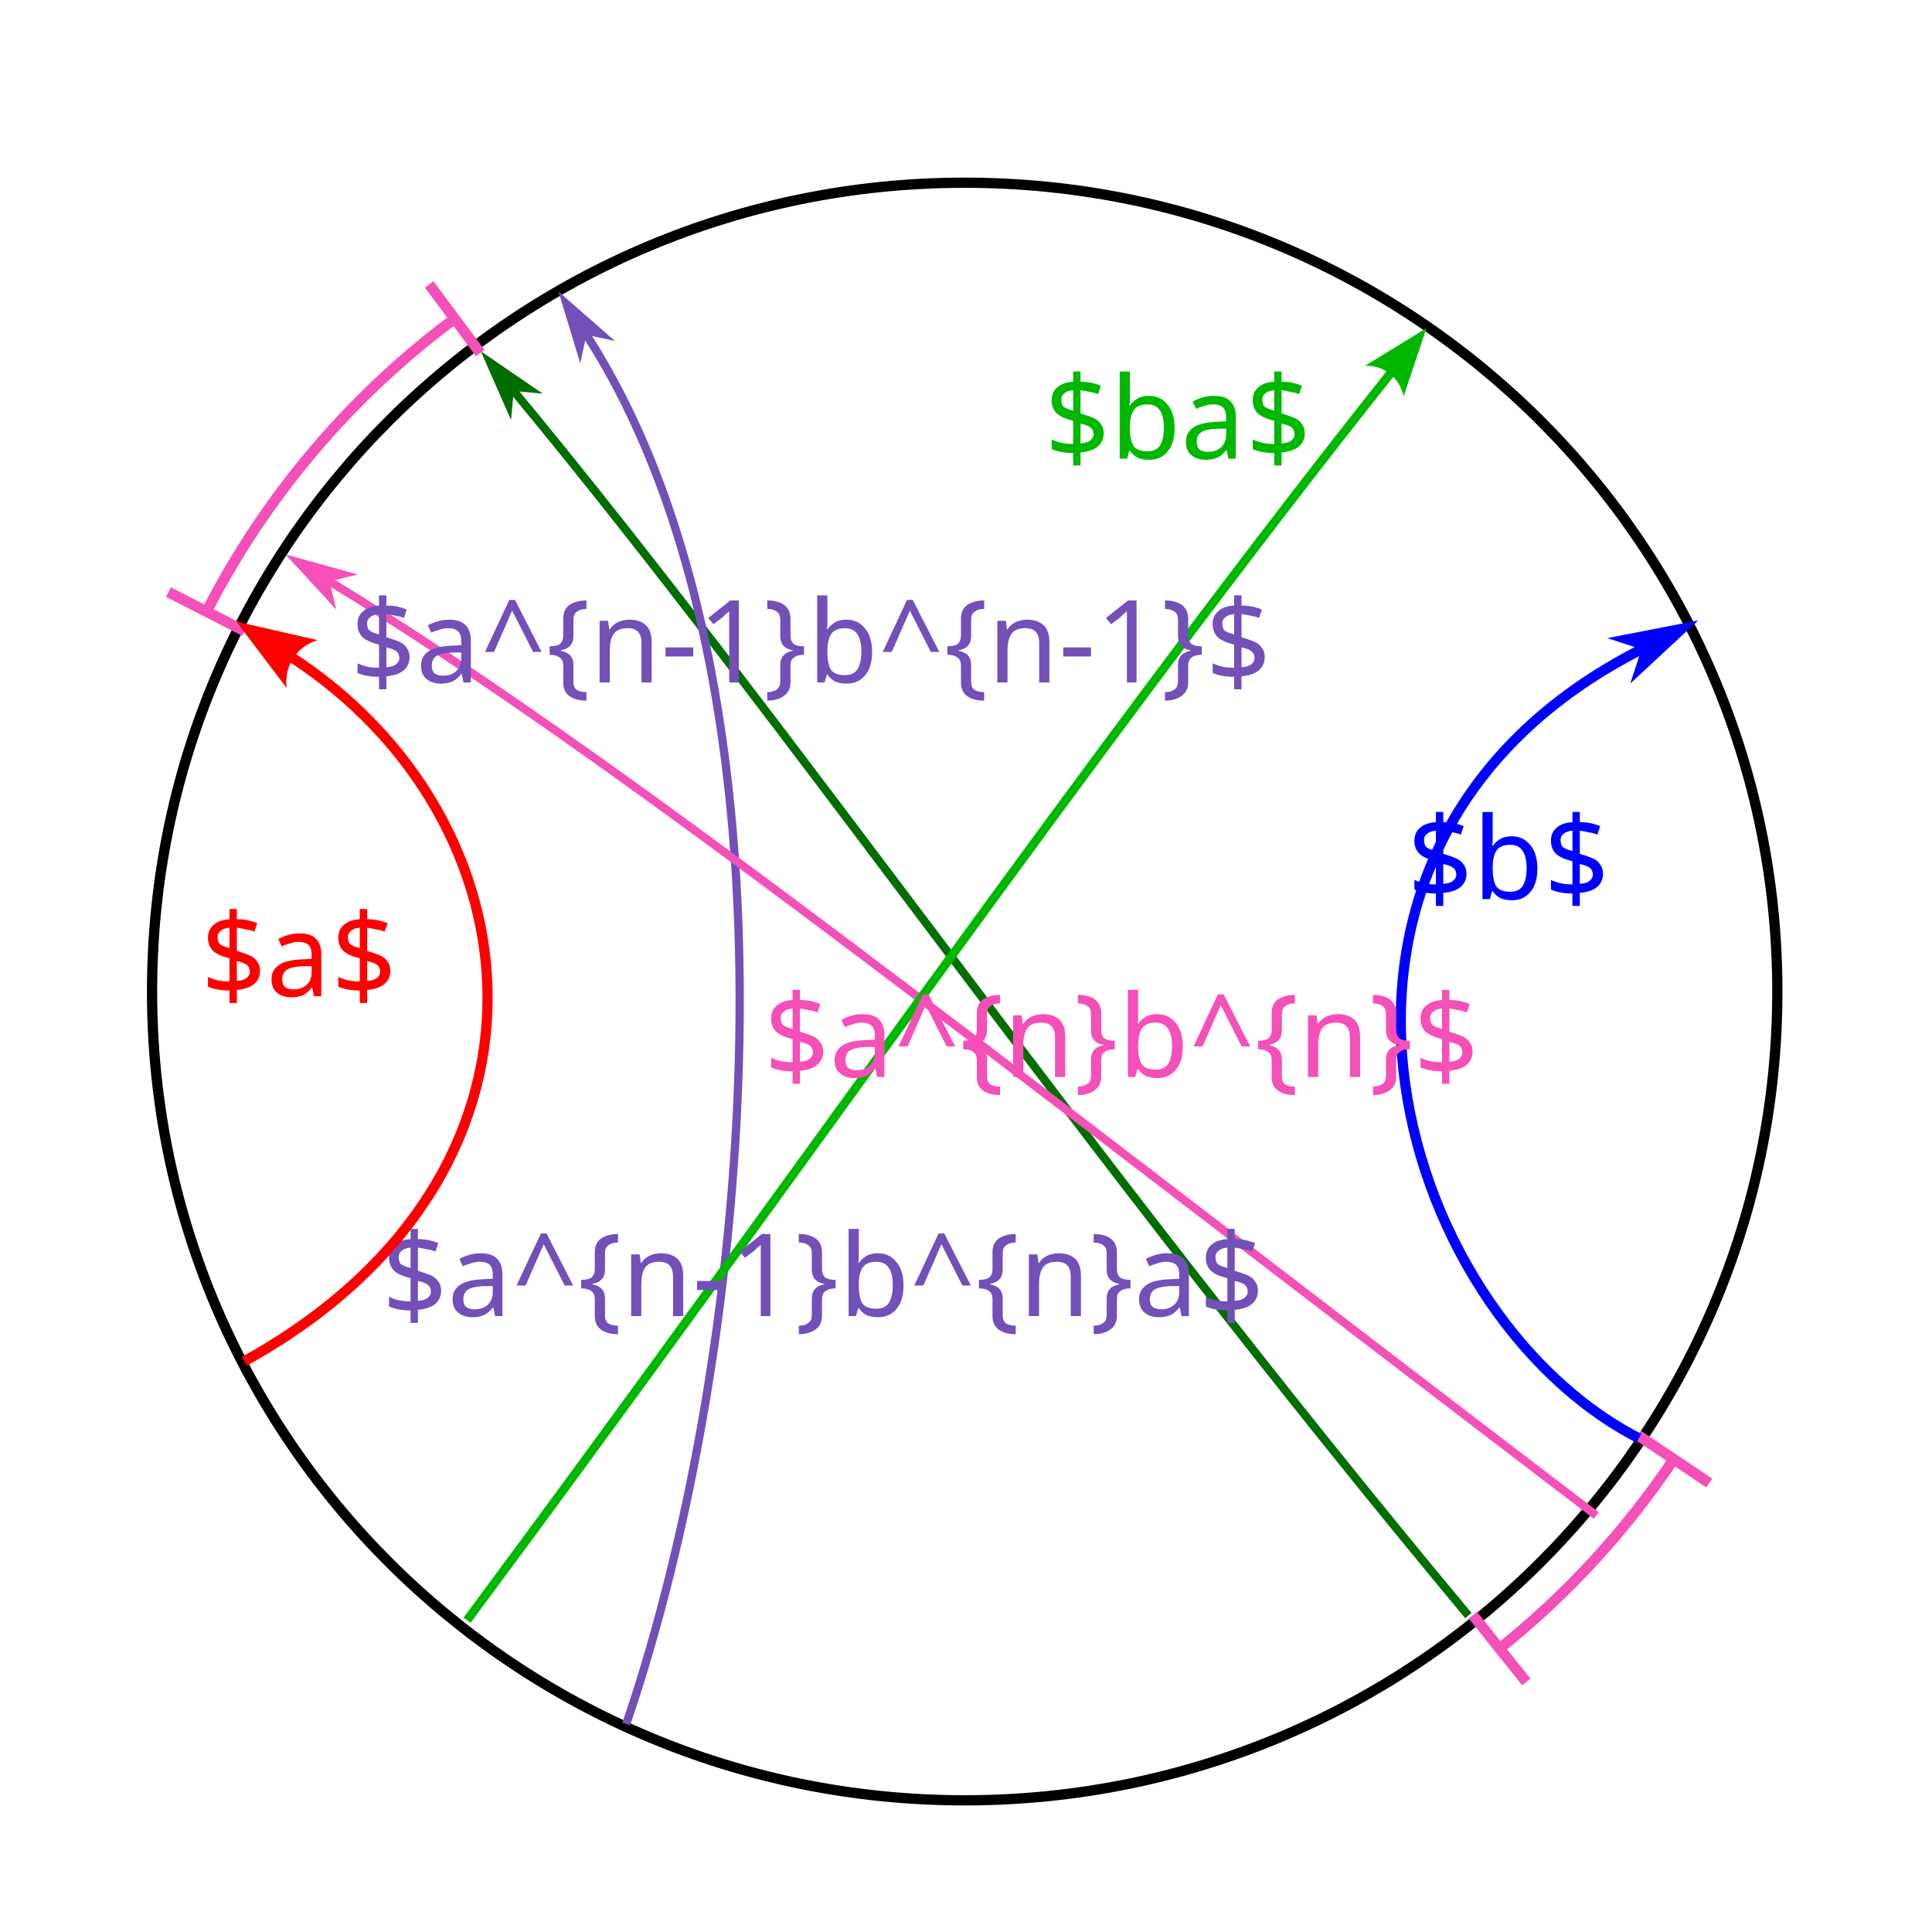
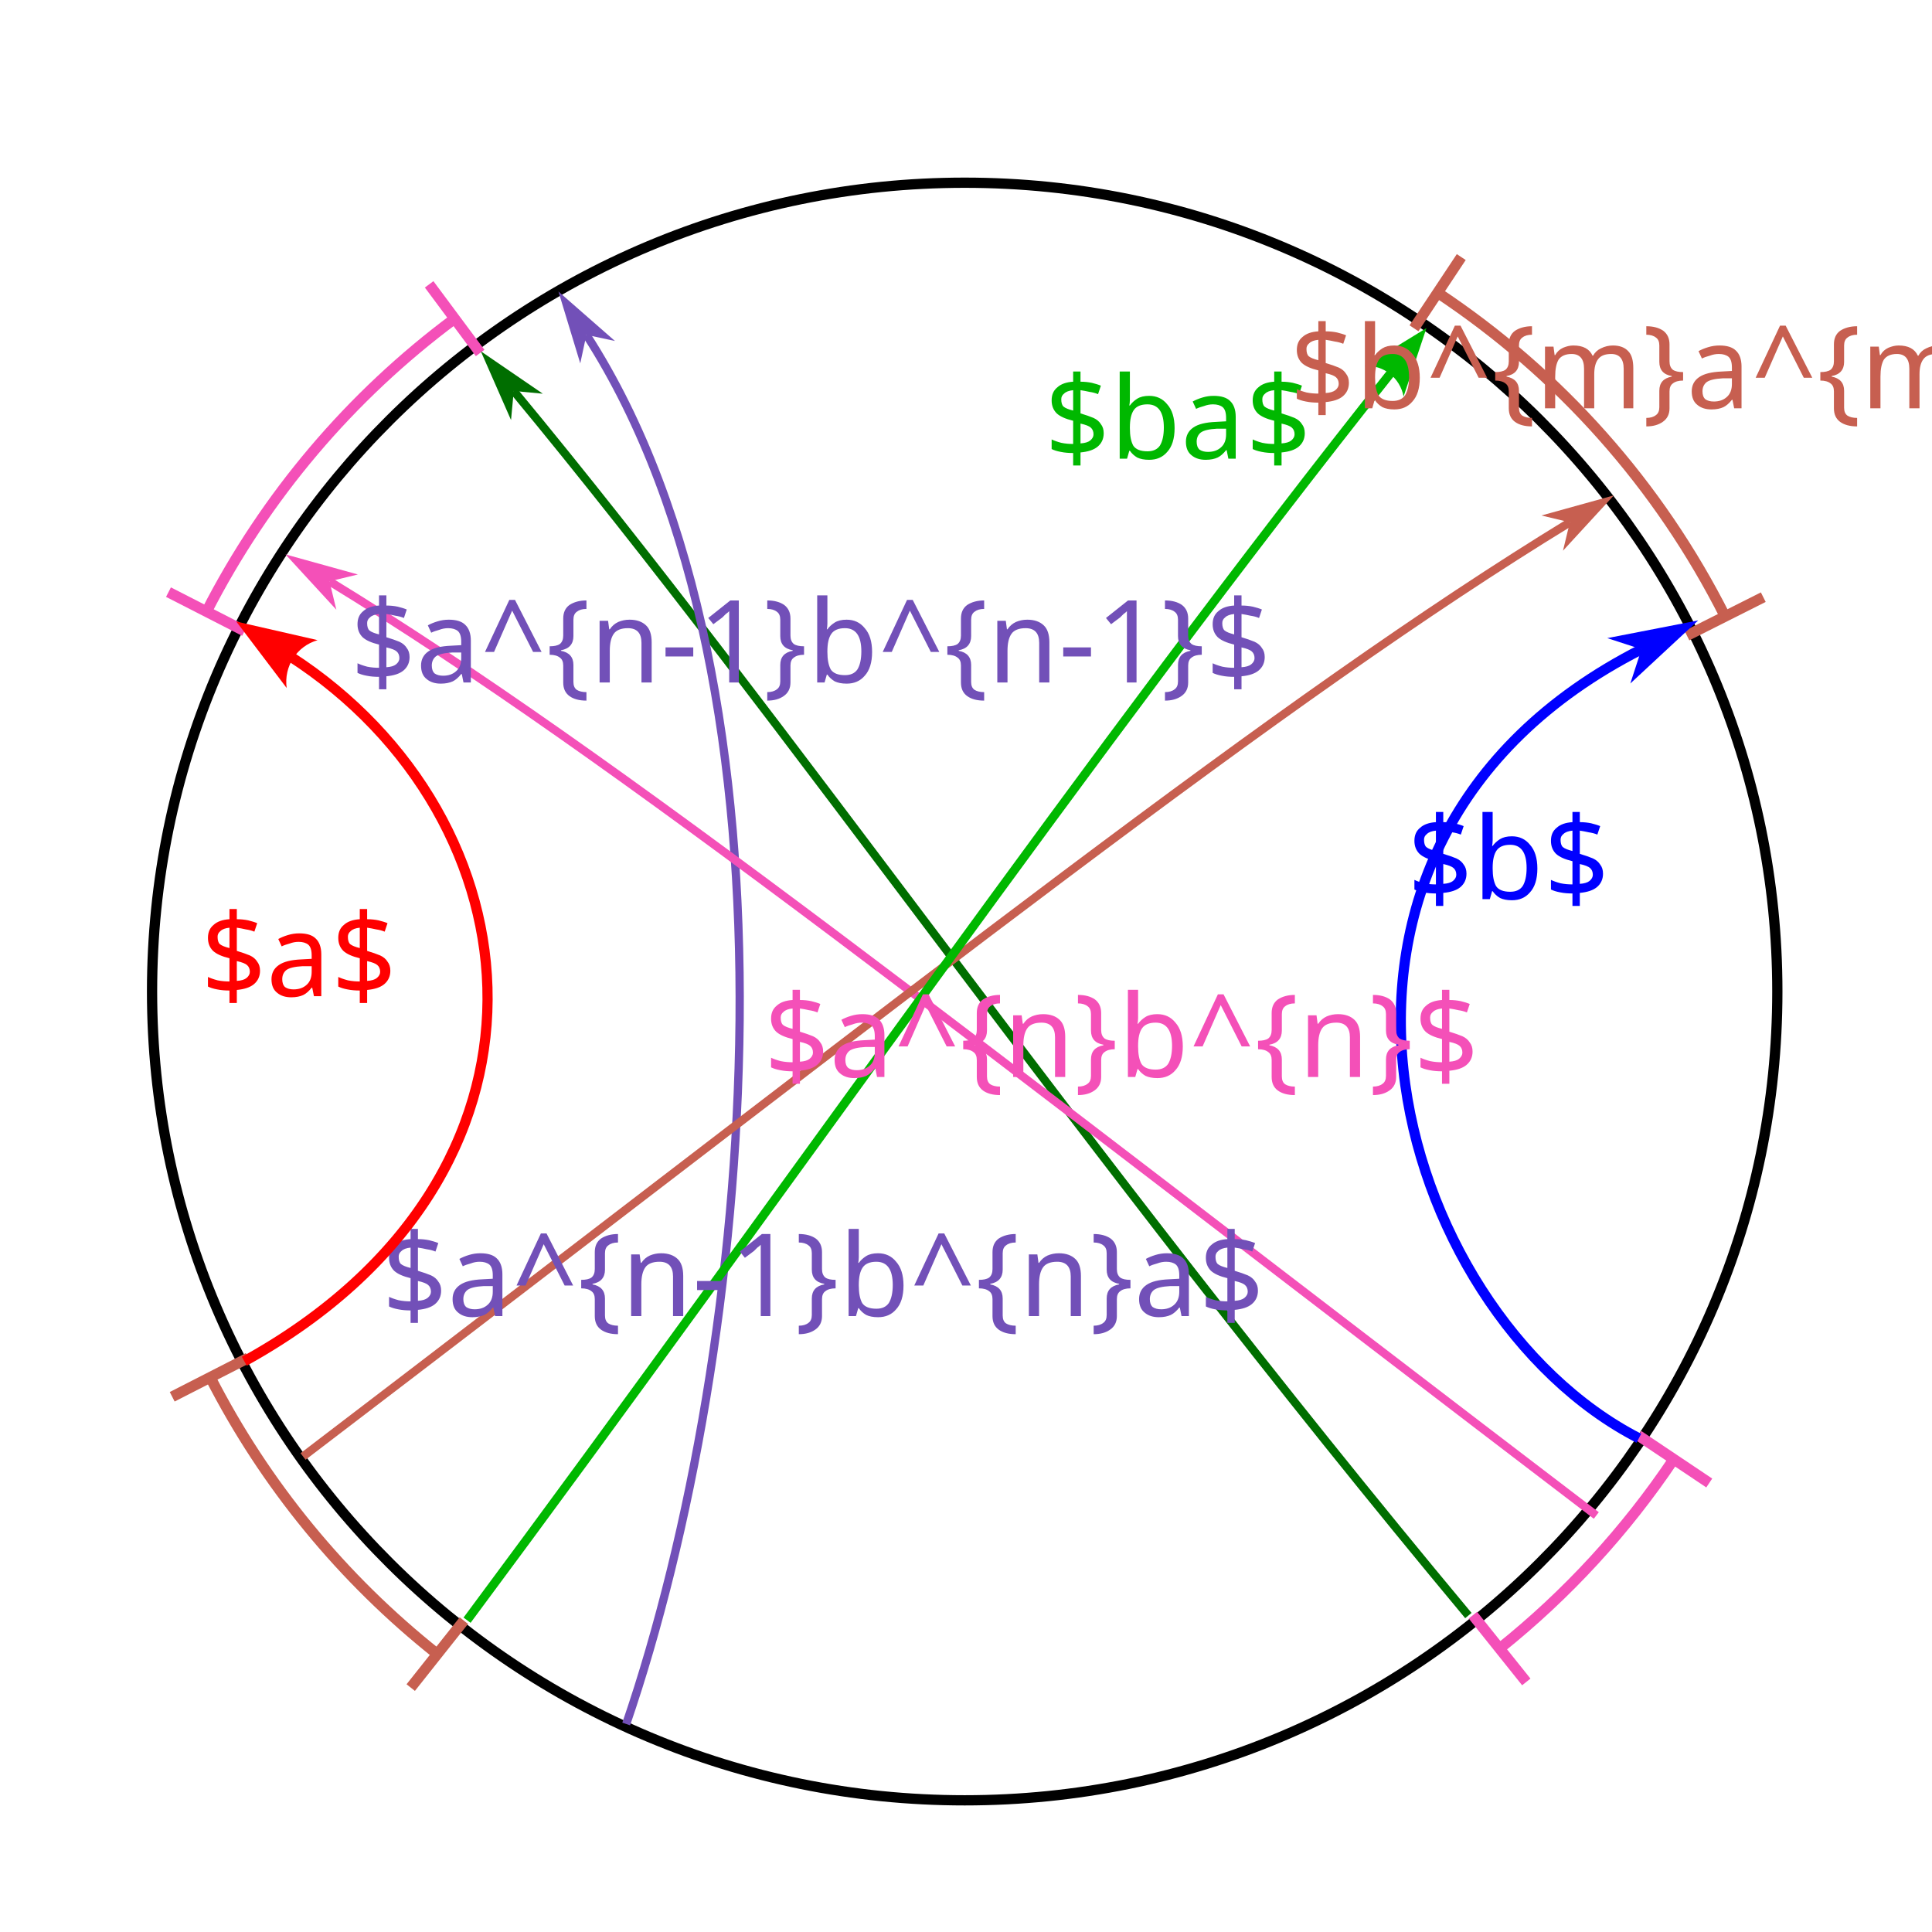
<svg xmlns="http://www.w3.org/2000/svg" width="2.1in" height="2.1in" viewBox="0 0 53.34 53.34" version="1.1" id="svg8">
  <defs id="defs2">
    <marker style="overflow:visible" id="marker3" refX="0" refY="0" orient="auto" markerWidth="1" markerHeight="1" viewBox="0 0 1 1" preserveAspectRatio="xMidYMid">
      <path style="fill:none;stroke:context-stroke;stroke-width:1" d="M 0,4 V -4" id="path3" />
    </marker>
    <marker style="overflow:visible" id="Stop" refX="0" refY="0" orient="auto" markerWidth="1" markerHeight="1" viewBox="0 0 1 1" preserveAspectRatio="xMidYMid">
      <path style="fill:none;stroke:context-stroke;stroke-width:1" d="M 0,4 V -4" id="path23" />
    </marker>
    <marker style="overflow:visible" id="marker2" refX="0" refY="0" orient="auto-start-reverse" markerWidth="1" markerHeight="1" viewBox="0 0 1 1" preserveAspectRatio="xMidYMid">
      <path transform="scale(0.7)" d="M -2,-4 9,0 -2,4 c 2,-2.33 2,-5.66 0,-8 z" style="fill:context-stroke;fill-rule:evenodd;stroke:none" id="path2" />
    </marker>
    <marker style="overflow:visible" id="marker1" refX="0" refY="0" orient="auto-start-reverse" markerWidth="1" markerHeight="1" viewBox="0 0 1 1" preserveAspectRatio="xMidYMid">
      <path transform="scale(0.7)" d="M -2,-4 9,0 -2,4 c 2,-2.33 2,-5.66 0,-8 z" style="fill:context-stroke;fill-rule:evenodd;stroke:none" id="path1" />
    </marker>
    <marker style="overflow:visible" id="DartArrow" refX="0" refY="0" orient="auto-start-reverse" markerWidth="1" markerHeight="1" viewBox="0 0 1 1" preserveAspectRatio="xMidYMid">
      <path style="fill:context-stroke;fill-rule:evenodd;stroke:none" d="M 0,0 5,-5 -12.5,0 5,5 Z" transform="scale(-0.5)" id="path6" />
    </marker>
    <rect x="644.477" y="100.005" width="63.64" height="68.69" id="rect4" />
    <marker style="overflow:visible" id="marker2263" refX="0" refY="0" orient="auto" viewBox="0 0 1.067 9.04" markerWidth="1.067" markerHeight="9.04" preserveAspectRatio="xMidYMid">
      <path transform="scale(0.8)" style="fill:none;fill-opacity:0.75;fill-rule:evenodd;stroke:#e37600;stroke-width:1pt;stroke-opacity:1" d="M 0,5.65 V -5.65" id="path2261" />
    </marker>
    <marker style="overflow:visible" id="DotS" refX="0" refY="0" orient="auto">
      <path transform="matrix(0.2,0,0,0.2,1.48,0.2)" style="fill:#e37600;fill-opacity:1;fill-rule:evenodd;stroke:#e37600;stroke-width:1pt;stroke-opacity:1" d="m -2.5,-1 c 0,2.76 -2.24,5 -5,5 -2.76,0 -5,-2.24 -5,-5 0,-2.76 2.24,-5 5,-5 2.76,0 5,2.24 5,5 z" id="path906" />
    </marker>
    <marker style="overflow:visible" id="marker1201" refX="0" refY="0" orient="auto">
      <path transform="matrix(-0.4,0,0,-0.4,-4,0)" style="fill:#0000ff;fill-opacity:1;fill-rule:evenodd;stroke:#0000ff;stroke-width:1pt;stroke-opacity:1" d="M 0,0 5,-5 -12.5,0 5,5 Z" id="path1199" />
    </marker>
    <marker style="overflow:visible" id="Arrow1Lend" refX="0" refY="0" orient="auto">
      <path transform="matrix(-0.8,0,0,-0.8,-10,0)" style="fill:#0000ff;fill-opacity:1;fill-rule:evenodd;stroke:#0000ff;stroke-width:1pt;stroke-opacity:1" d="M 0,0 5,-5 -12.5,0 5,5 Z" id="path842" />
    </marker>
    <marker style="overflow:visible" id="marker1123" refX="0" refY="0" orient="auto">
      <path transform="matrix(-0.4,0,0,-0.4,-4,0)" style="fill:#0000ff;fill-opacity:1;fill-rule:evenodd;stroke:#0000ff;stroke-width:1pt;stroke-opacity:1" d="M 0,0 5,-5 -12.5,0 5,5 Z" id="path1121" />
    </marker>
    <marker style="overflow:visible" id="Arrow1Mend" refX="0" refY="0" orient="auto">
      <path transform="matrix(-0.4,0,0,-0.4,-4,0)" style="fill:#0000ff;fill-opacity:1;fill-rule:evenodd;stroke:#0000ff;stroke-width:1pt;stroke-opacity:1" d="M 0,0 5,-5 -12.5,0 5,5 Z" id="path848" />
    </marker>
    <rect x="644.477" y="100.005" width="63.64" height="68.69" id="rect4-5" />
    <rect x="644.477" y="100.005" width="63.64" height="68.69" id="rect4-5-6" />
    <rect x="644.477" y="100.005" width="63.64" height="68.69" id="rect4-5-6-1" />
    <rect x="644.477" y="100.005" width="63.64" height="68.69" id="rect4-5-6-1-0" />
    <pattern id="EMFhbasepattern" patternUnits="userSpaceOnUse" width="6" height="6" x="0" y="0" />
    <marker style="overflow:visible" id="DartArrow-2" refX="0" refY="0" orient="auto-start-reverse" markerWidth="1" markerHeight="1" viewBox="0 0 1 1" preserveAspectRatio="xMidYMid">
      <path style="fill:context-stroke;fill-rule:evenodd;stroke:none" d="M 0,0 5,-5 -12.5,0 5,5 Z" transform="scale(-0.5)" id="path6-1" />
    </marker>
    <marker style="overflow:visible" id="marker3-8" refX="0" refY="0" orient="auto" markerWidth="1" markerHeight="1" viewBox="0 0 1 1" preserveAspectRatio="xMidYMid">
      <path style="fill:none;stroke:context-stroke;stroke-width:1" d="M 0,4 V -4" id="path3-6" />
    </marker>
    <marker style="overflow:visible" id="Stop-3" refX="0" refY="0" orient="auto" markerWidth="1" markerHeight="1" viewBox="0 0 1 1" preserveAspectRatio="xMidYMid">
      <path style="fill:none;stroke:context-stroke;stroke-width:1" d="M 0,4 V -4" id="path23-2" />
    </marker>
    <marker style="overflow:visible" id="DartArrow-7" refX="0" refY="0" orient="auto-start-reverse" markerWidth="1" markerHeight="1" viewBox="0 0 1 1" preserveAspectRatio="xMidYMid">
      <path style="fill:context-stroke;fill-rule:evenodd;stroke:none" d="M 0,0 5,-5 -12.5,0 5,5 Z" transform="scale(-0.5)" id="path6-5" />
    </marker>
+     <marker style="overflow:visible" id="marker3-5" refX="0" refY="0" orient="auto" markerWidth="1" markerHeight="1" viewBox="0 0 1 1" preserveAspectRatio="xMidYMid">
+       <path style="fill:none;stroke:context-stroke;stroke-width:1" d="M 0,4 V -4" id="path3-0" />
+     </marker>
+     <marker style="overflow:visible" id="Stop-4" refX="0" refY="0" orient="auto" markerWidth="1" markerHeight="1" viewBox="0 0 1 1" preserveAspectRatio="xMidYMid">
+       <path style="fill:none;stroke:context-stroke;stroke-width:1" d="M 0,4 V -4" id="path23-7" />
+     </marker>
+     <marker style="overflow:visible" id="marker3-8-9" refX="0" refY="0" orient="auto" markerWidth="1" markerHeight="1" viewBox="0 0 1 1" preserveAspectRatio="xMidYMid">
+       <path style="fill:none;stroke:context-stroke;stroke-width:1" d="M 0,4 V -4" id="path3-6-9" />
+     </marker>
+     <marker style="overflow:visible" id="Stop-3-1" refX="0" refY="0" orient="auto" markerWidth="1" markerHeight="1" viewBox="0 0 1 1" preserveAspectRatio="xMidYMid">
+       <path style="fill:none;stroke:context-stroke;stroke-width:1" d="M 0,4 V -4" id="path23-2-9" />
+     </marker>
+     <marker style="overflow:visible" id="DartArrow-2-9" refX="0" refY="0" orient="auto-start-reverse" markerWidth="1" markerHeight="1" viewBox="0 0 1 1" preserveAspectRatio="xMidYMid">
+       <path style="fill:context-stroke;fill-rule:evenodd;stroke:none" d="M 0,0 5,-5 -12.5,0 5,5 Z" transform="scale(-0.5)" id="path6-1-7" />
+     </marker>
  </defs>
  <g id="layer1" transform="translate(-40.39908,-34.42647)">
    <ellipse style="fill:none;stroke:#000000;stroke-width:0.283;stroke-miterlimit:4;stroke-dasharray:none;stroke-opacity:1" id="path833" cx="67.033" cy="61.801" rx="22.436" ry="22.33" />
    <path style="fill:none;stroke:#f450b8;stroke-width:0.295;stroke-miterlimit:4;stroke-dasharray:none;stroke-opacity:1;marker-start:url(#marker3);marker-end:url(#Stop)" id="path833-6" d="M 46.101,51.312 A 23.466,23.259 0 0 1 52.951,43.224" />
+     <path style="fill:none;stroke:#c75f50;stroke-width:0.295;stroke-miterlimit:4;stroke-dasharray:none;stroke-opacity:1;marker-start:url(#marker3-5);marker-end:url(#Stop-4)" id="path833-6-7" d="m 80.09,42.507 a 23.466,23.259 0 0 1 7.937,8.937" />
    <path style="fill:none;stroke:#f450b8;stroke-width:0.295;stroke-miterlimit:4;stroke-dasharray:none;stroke-opacity:1;marker-start:url(#marker3-8);marker-end:url(#Stop-3)" id="path833-6-4" d="m 86.609,74.713 a 23.466,23.259 0 0 1 -4.808,5.228" />
+     <path style="fill:none;stroke:#c75f50;stroke-width:0.295;stroke-miterlimit:4;stroke-dasharray:none;stroke-opacity:1;marker-start:url(#marker3-8-9);marker-end:url(#Stop-3-1)" id="path833-6-4-3" d="M 52.472,80.094 A 23.466,23.259 0 0 1 46.204,72.452" />
    <path style="fill:none;stroke:#006e00;stroke-width:0.228;stroke-linecap:butt;stroke-linejoin:miter;stroke-miterlimit:4;stroke-dasharray:none;stroke-opacity:1;marker-end:url(#DartArrow)" d="M 80.939,79.03 C 70.189,66.136 62.184,54.391 54.583,45.221" id="path835" />
    <path style="fill:none;stroke:#7250b8;stroke-width:0.228;stroke-linecap:butt;stroke-linejoin:miter;stroke-miterlimit:4;stroke-dasharray:none;stroke-opacity:1;marker-end:url(#DartArrow-7)" d="M 57.688,82.024 C 61.237,71.669 62.854,53.376 56.589,43.671" id="path835-78" />
    <path style="fill:none;fill-opacity:1;stroke:#f450b8;stroke-width:0.228;stroke-linecap:butt;stroke-linejoin:miter;stroke-miterlimit:4;stroke-dasharray:none;stroke-opacity:1;marker-end:url(#DartArrow-2)" d="M 84.471,76.267 C 67.039,62.972 57.498,55.37 49.496,50.476" id="path835-7" />
+     <path style="fill:none;fill-opacity:1;stroke:#c75f50;stroke-width:0.228;stroke-linecap:butt;stroke-linejoin:miter;stroke-miterlimit:4;stroke-dasharray:none;stroke-opacity:1;marker-end:url(#DartArrow-2-9)" d="M 48.766,74.638 C 66.197,61.343 75.738,53.741 83.74,48.847" id="path835-7-6" />
    <path style="fill:none;stroke:#00b800;stroke-width:0.243;stroke-linecap:butt;stroke-linejoin:miter;stroke-miterlimit:4;stroke-dasharray:none;stroke-opacity:1;marker-end:url(#marker1)" d="M 53.294,79.158 C 62.188,67.196 70.533,55.122 78.829,44.683" id="path837" />
    <path style="fill:none;stroke:#0000ff;stroke-width:0.281;stroke-linecap:butt;stroke-linejoin:miter;stroke-miterlimit:4;stroke-dasharray:none;stroke-opacity:1;marker-start:url(#DartArrow)" d="m 85.718,52.352 c -10.66,5.42 -6.838,18.306 -0.072,21.783" id="path1393-8" />
    <text xml:space="preserve" style="font-style:normal;font-weight:normal;font-size:3.175px;line-height:1.25;font-family:sans-serif;text-align:center;text-anchor:middle;fill:#00b800;fill-opacity:1;stroke:none;stroke-width:0.074" x="74.975" y="47.089" id="text1461-1">
      <tspan id="tspan1459-1" x="74.975" y="47.089" style="font-size:3.175px;text-align:center;text-anchor:middle;stroke-width:0.074;fill:#00b800;fill-opacity:1">$ba$</tspan>
    </text>
    <text xml:space="preserve" style="font-style:normal;font-weight:normal;font-size:3.175px;line-height:1.25;font-family:sans-serif;text-align:center;text-anchor:middle;fill:#7250b8;fill-opacity:1;stroke:none;stroke-width:0.074" x="65.183" y="70.762" id="text1461-1-6">
      <tspan id="tspan1459-1-8" x="65.183" y="70.762" style="font-size:3.175px;text-align:center;text-anchor:middle;stroke-width:0.074;fill:#7250b8;fill-opacity:1">$a^{n-1}b^{n}a$</tspan>
    </text>
    <text xml:space="preserve" style="font-style:normal;font-weight:normal;font-size:3.175px;line-height:1.25;font-family:sans-serif;text-align:center;text-anchor:middle;fill:#f450b8;fill-opacity:1;stroke:none;stroke-width:0.074" x="73.422" y="64.158" id="text1461-1-6-2">
      <tspan id="tspan1459-1-8-4" x="73.422" y="64.158" style="font-size:3.175px;text-align:center;text-anchor:middle;stroke-width:0.074;fill:#f450b8;fill-opacity:1">$a^{n}b^{n}$</tspan>
+     </text>
+     <text xml:space="preserve" style="font-style:normal;font-weight:normal;font-size:3.175px;line-height:1.25;font-family:sans-serif;text-align:center;text-anchor:middle;fill:#c75f50;fill-opacity:1;stroke:none;stroke-width:0.074;stroke-dasharray:none" x="88.945" y="45.699" id="text1461-1-6-2-4">
+       <tspan id="tspan1459-1-8-4-9" x="88.945" y="45.699" style="font-size:3.175px;text-align:center;text-anchor:middle;fill:#c75f50;fill-opacity:1;stroke-width:0.074;stroke-dasharray:none">$b^{m}a^{m}$</tspan>
    </text>
    <text xml:space="preserve" style="font-style:normal;font-weight:normal;font-size:3.175px;line-height:1.25;font-family:sans-serif;text-align:center;text-anchor:middle;fill:#7250b8;fill-opacity:1;stroke:none;stroke-width:0.074" x="64.843" y="53.27" id="text1461-1-6-0-1">
      <tspan id="tspan1459-1-8-5-7" x="64.843" y="53.27" style="font-size:3.175px;text-align:center;text-anchor:middle;stroke-width:0.074;fill:#7250b8;fill-opacity:1">$a^{n-1}b^{n-1}$</tspan>
    </text>
    <text xml:space="preserve" style="font-style:normal;font-weight:normal;font-size:3.175px;line-height:1.25;font-family:sans-serif;text-align:center;text-anchor:middle;fill:#0000ff;fill-opacity:1;stroke:none;stroke-width:0.074" x="84.101" y="59.249" id="text1461-5-3">
      <tspan id="tspan1459-0-1" x="84.101" y="59.249" style="font-size:3.175px;text-align:center;text-anchor:middle;stroke-width:0.074;fill:#0000ff;fill-opacity:1">$b$</tspan>
    </text>
    <path style="fill:none;stroke:#ff0000;stroke-width:0.281;stroke-linecap:butt;stroke-linejoin:miter;stroke-miterlimit:4;stroke-dasharray:none;stroke-opacity:1;marker-start:url(#marker2)" d="m 48.41,52.547 c 6.93,4.476 8.025,14.33 -1.266,19.462" id="path1393-8-53" />
    <text xml:space="preserve" style="font-style:normal;font-weight:normal;font-size:3.175px;line-height:1.25;font-family:sans-serif;text-align:center;text-anchor:middle;fill:#ff0000;fill-opacity:1;stroke:none;stroke-width:0.074" x="50.709" y="61.928" id="text1461-5-3-3">
      <tspan id="tspan1459-0-1-9" x="50.709" y="61.928" style="font-size:3.175px;text-align:center;text-anchor:middle;stroke-width:0.074;fill:#ff0000;fill-opacity:1">$a$</tspan>
    </text>
  </g>
</svg>
